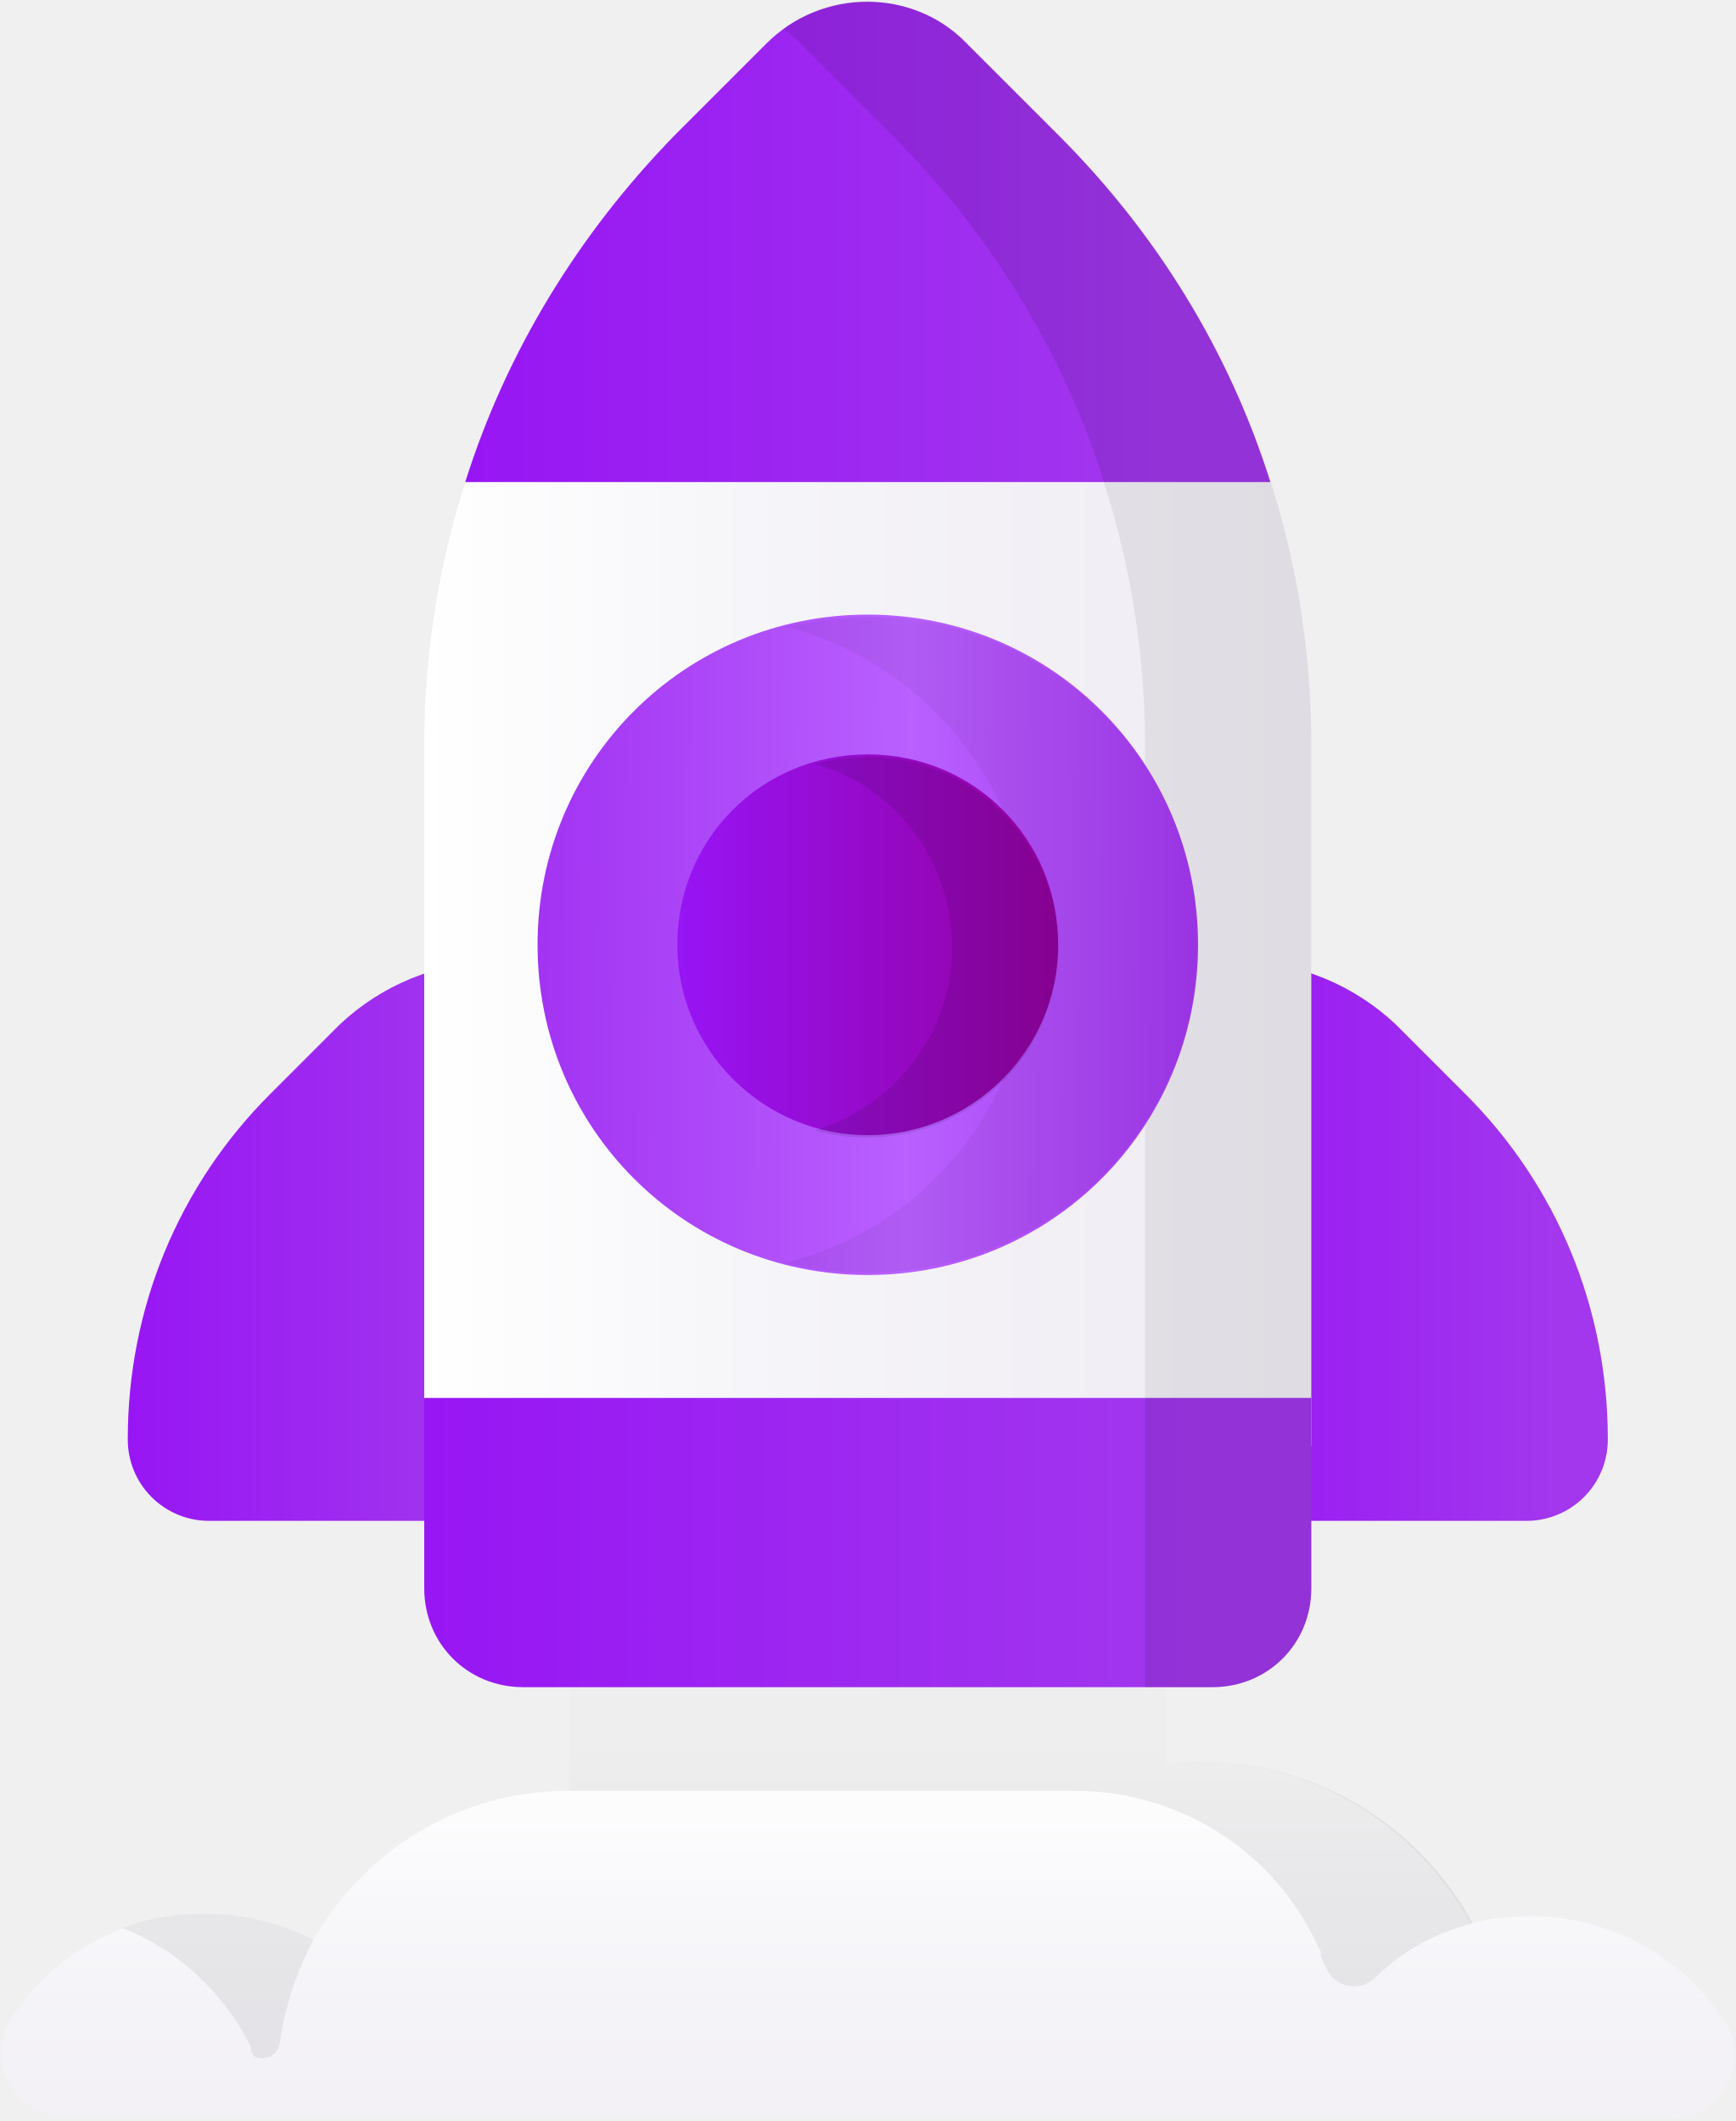
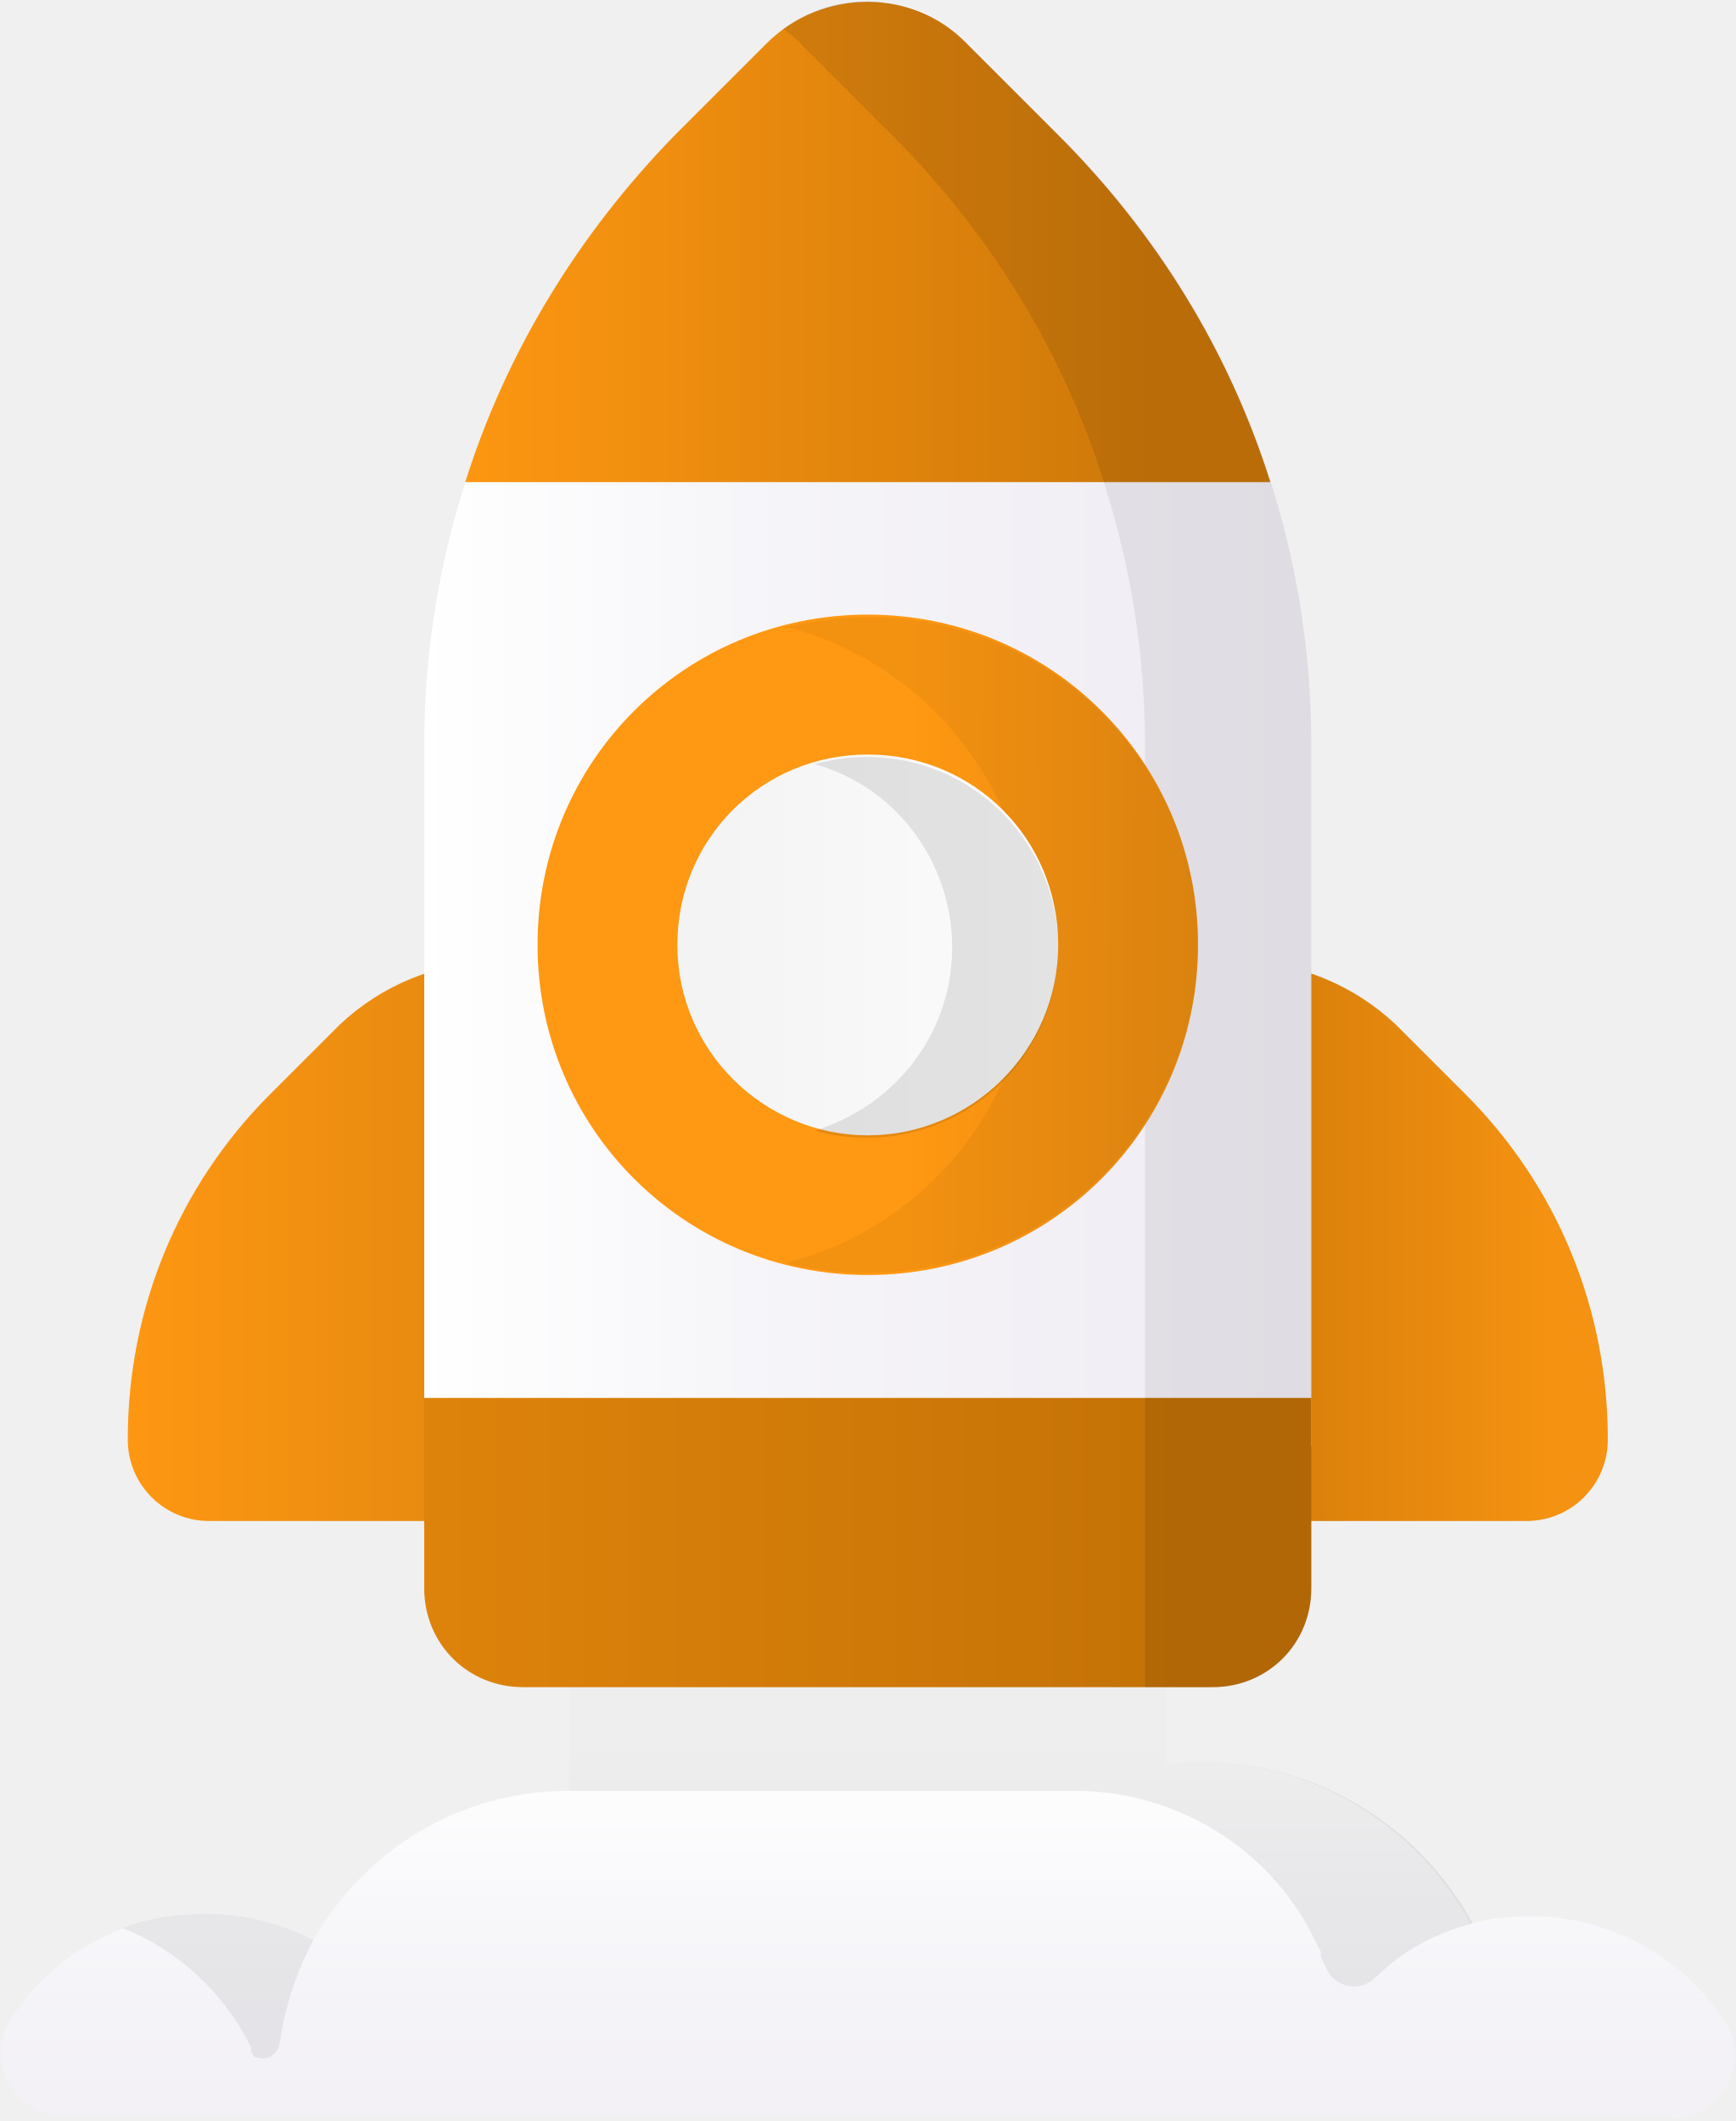
<svg xmlns="http://www.w3.org/2000/svg" width="72" height="88" viewBox="0 0 72 88" fill="none">
-   <g clip-path="url(#clip0_116_447)">
-     <path d="M69.3 87.9C71.4 87.9 72.7 85.5 71.5 83.8C69.8 81.2 66.8 79.5 63.5 79.5C62.6 79.5 61.8 79.6 61 79.8C58.8 75.8 54.6 73.1 49.8 73.1C49.3 73.1 48.9 73.1 48.4 73.2V68.7H23.6V74.3C19 74.3 15.1 76.8 13 80.5C11.7 79.8 10.1 79.4 8.5 79.4C5.1 79.4 2.2 81.1 0.5 83.7C-0.7 85.5 0.6 87.8 2.7 87.8H69.3V87.9Z" fill="url(#paint0_linear_116_447)" />
-     <path opacity="0.07" d="M49.8 73.1C49.3 73.1 48.9 73.1 48.4 73.2V68.7H23.6V74.3H44.6C48.9 74.3 52.9 76.8 54.7 80.8C54.8 80.9 54.8 81 54.8 81.2C54.9 81.3 54.9 81.5 55 81.6C55.3 82.4 56.3 82.7 57 82.1C58.1 81 59.5 80.2 61.1 79.8C58.9 75.8 54.7 73.1 49.8 73.1ZM10.9 85.4C11.2 85.4 11.5 85.2 11.6 84.8C11.8 83.3 12.3 81.8 13 80.5C11.7 79.8 10.1 79.4 8.5 79.4C7.3 79.4 6.1 79.6 5.1 80C7.4 80.9 9.3 82.7 10.4 84.9C10.4 85.3 10.6 85.4 10.9 85.4Z" fill="black" />
-     <path d="M14.101 42.5L11.201 45.4C7.401 49.2 5.301 54.3 5.301 59.7C5.297 60.148 5.382 60.591 5.552 61.006C5.721 61.42 5.971 61.797 6.288 62.113C6.604 62.429 6.981 62.68 7.395 62.849C7.809 63.019 8.253 63.104 8.701 63.1H22.301V39.9H20.601C18.101 39.9 15.801 40.9 14.101 42.5Z" fill="url(#paint1_linear_116_447)" />
-     <path d="M57.901 42.5L60.801 45.4C64.601 49.2 66.701 54.3 66.701 59.7C66.705 60.148 66.62 60.591 66.45 61.006C66.281 61.42 66.03 61.797 65.714 62.113C65.397 62.429 65.021 62.68 64.607 62.849C64.192 63.019 63.748 63.104 63.301 63.1H49.801V39.9H51.501C53.901 39.9 56.201 40.9 57.901 42.5Z" fill="url(#paint2_linear_116_447)" />
-     <path d="M54.4 30.9V60H17.6V30.9C17.6 21.4 21.4 12.3 28.1 5.6L31.9 1.8C33.019 0.696 34.528 0.077 36.1 0.077C37.672 0.077 39.181 0.696 40.3 1.8L44.1 5.6C50.7 12.3 54.4 21.4 54.4 30.9Z" fill="url(#paint3_linear_116_447)" />
-     <path opacity="0.07" d="M43.9 5.6L40.1 1.8C38 -0.3 34.8 -0.5 32.5 1.2C32.8 1.4 33 1.6 33.2 1.8L37 5.6C43.7 12.3 47.5 21.4 47.5 30.9V60H54.4V30.9C54.4 21.4 50.7 12.3 43.9 5.6Z" fill="black" />
-     <path d="M31.801 1.8L28.001 5.6C24.001 9.7 21.001 14.6 19.301 20H52.701C51.001 14.6 48.001 9.7 43.901 5.6L40.101 1.8C37.901 -0.5 34.101 -0.5 31.801 1.8Z" fill="url(#paint4_linear_116_447)" />
-     <path d="M36.001 52.9C43.601 52.9 49.701 46.8 49.701 39.2C49.701 31.6 43.601 25.5 36.001 25.5C28.401 25.5 22.301 31.6 22.301 39.2C22.301 46.8 28.401 52.9 36.001 52.9Z" fill="url(#paint5_linear_116_447)" />
-     <path opacity="0.05" d="M36 25.6C34.8 25.6 33.7 25.8 32.6 26C38.5 27.5 42.8 32.9 42.8 39.2C42.8 45.6 38.5 50.9 32.6 52.4C33.7 52.7 34.9 52.8 36 52.8C43.6 52.8 49.7 46.7 49.7 39.1C49.7 31.7 43.6 25.6 36 25.6Z" fill="black" />
-     <path d="M36 47.1C40.3 47.1 43.9 43.6 43.9 39.2C43.9 34.8 40.4 31.3 36 31.3C31.6 31.3 28.1 34.8 28.1 39.2C28.1 43.6 31.7 47.1 36 47.1Z" fill="url(#paint6_linear_116_447)" />
-     <path opacity="0.1" d="M36.001 31.4C35.257 31.401 34.517 31.502 33.801 31.7C37.101 32.6 39.501 35.7 39.501 39.3C39.501 42.9 37.101 45.9 33.801 46.9C34.501 47.1 35.201 47.2 36.001 47.2C38.094 47.195 40.101 46.361 41.581 44.88C43.062 43.4 43.895 41.394 43.901 39.3C43.895 37.206 43.062 35.2 41.581 33.72C40.101 32.239 38.094 31.405 36.001 31.4Z" fill="black" />
-     <path d="M17.6 58V65.9C17.6 68.2 19.4 70 21.7 70H50.3C52.6 70 54.4 68.2 54.4 65.9V58H17.6Z" fill="url(#paint7_linear_116_447)" />
-     <path opacity="0.1" d="M47.5 70H50.3C52.6 70 54.4 68.2 54.4 65.9V58H47.5V70ZM43.9 5.6L40.1 1.8C38 -0.3 34.8 -0.5 32.5 1.2C32.8 1.4 33 1.6 33.2 1.8L37 5.6C41.1 9.7 44.1 14.6 45.8 20H52.7C51 14.6 48 9.7 43.9 5.6Z" fill="black" />
+   <g clip-path="url(#clip0_102_7285)">
+     <mask id="mask0_102_7285" style="mask-type:luminance" maskUnits="userSpaceOnUse" x="0" y="0" width="72" height="88">
+       <path d="M72 0H0V88H72V0Z" fill="white" />
+     </mask>
+     <g mask="url(#mask0_102_7285)">
+       <path d="M69.3 87.903C71.4 87.903 72.7 85.503 71.5 83.803C69.8 81.203 66.8 79.503 63.5 79.503C62.6 79.503 61.8 79.603 61 79.803C58.8 75.803 54.6 73.103 49.8 73.103C49.3 73.103 48.9 73.103 48.4 73.203V68.703H23.6V74.303C19 74.303 15.1 76.803 13 80.503C11.7 79.803 10.1 79.403 8.5 79.403C5.1 79.403 2.2 81.103 0.5 83.703C-0.7 85.503 0.6 87.803 2.7 87.803H69.3V87.903Z" fill="url(#paint0_linear_102_7285)" />
+       <path opacity="0.07" d="M49.8 73.103C49.3 73.103 48.9 73.103 48.4 73.203V68.703H23.6V74.303H44.6C48.9 74.303 52.9 76.803 54.7 80.803C54.8 80.903 54.8 81.003 54.8 81.203C54.9 81.303 54.9 81.503 55 81.603C55.3 82.403 56.3 82.703 57 82.103C58.1 81.003 59.5 80.203 61.1 79.803C58.9 75.803 54.7 73.103 49.8 73.103ZM10.9 85.403C11.2 85.403 11.5 85.203 11.6 84.803C11.8 83.303 12.3 81.803 13 80.503C11.7 79.803 10.1 79.403 8.5 79.403C7.3 79.403 6.1 79.603 5.1 80.003C7.4 80.903 9.3 82.703 10.4 84.903C10.4 85.303 10.6 85.403 10.9 85.403Z" fill="black" />
+       <path d="M14.101 42.506L11.201 45.406C7.401 49.206 5.301 54.306 5.301 59.706C5.297 60.154 5.382 60.598 5.552 61.012C5.721 61.426 5.971 61.803 6.288 62.119C6.604 62.436 6.981 62.686 7.395 62.856C7.809 63.025 8.253 63.11 8.701 63.106H22.301V39.906H20.601C18.101 39.906 15.801 40.906 14.101 42.506Z" fill="url(#paint1_linear_102_7285)" />
+       <path d="M57.901 42.506L60.801 45.406C64.601 49.206 66.701 54.306 66.701 59.706C66.705 60.154 66.62 60.598 66.45 61.012C66.281 61.426 66.03 61.803 65.714 62.119C65.397 62.436 65.021 62.686 64.607 62.856C64.192 63.025 63.748 63.11 63.301 63.106H49.801V39.906H51.501C53.901 39.906 56.201 40.906 57.901 42.506Z" fill="url(#paint2_linear_102_7285)" />
+       <path d="M54.4 30.901V60.001H17.6V30.901C17.6 21.401 21.4 12.301 28.1 5.601L31.9 1.801C33.019 0.697 34.528 0.078 36.1 0.078C37.672 0.078 39.181 0.697 40.3 1.801L44.1 5.601C50.7 12.301 54.4 21.401 54.4 30.901Z" fill="url(#paint3_linear_102_7285)" />
+       <path opacity="0.07" d="M43.9 5.603L40.1 1.803C38 -0.297 34.8 -0.497 32.5 1.203C32.8 1.403 33 1.603 33.2 1.803L37 5.603C43.7 12.303 47.5 21.403 47.5 30.903V60.003H54.4V30.903C54.4 21.403 50.7 12.303 43.9 5.603Z" fill="black" />
+       <path d="M31.801 1.803L28.001 5.603C24.001 9.703 21.001 14.603 19.301 20.003H52.701C51.001 14.603 48.001 9.703 43.901 5.603L40.101 1.803C37.901 -0.497 34.101 -0.497 31.801 1.803Z" fill="url(#paint4_linear_102_7285)" />
+       <path d="M36.001 52.9C43.601 52.9 49.701 46.8 49.701 39.2C49.701 31.6 43.601 25.5 36.001 25.5C28.401 25.5 22.301 31.6 22.301 39.2C22.301 46.8 28.401 52.9 36.001 52.9Z" fill="url(#paint5_linear_102_7285)" />
+       <path opacity="0.05" d="M36 25.602C34.8 25.602 33.7 25.802 32.6 26.002C38.5 27.502 42.8 32.902 42.8 39.202C42.8 45.602 38.5 50.902 32.6 52.402C33.7 52.702 34.9 52.802 36 52.802C43.6 52.802 49.7 46.702 49.7 39.102C49.7 31.702 43.6 25.602 36 25.602Z" fill="black" />
+       <path d="M36 47.105C40.3 47.105 43.9 43.605 43.9 39.205C43.9 34.805 40.4 31.305 36 31.305C31.6 31.305 28.1 34.805 28.1 39.205C28.1 43.605 31.7 47.105 36 47.105Z" fill="url(#paint6_linear_102_7285)" />
+       <path opacity="0.1" d="M36.001 31.406C35.257 31.408 34.517 31.509 33.801 31.706C37.101 32.606 39.501 35.706 39.501 39.306C39.501 42.906 37.101 45.906 33.801 46.906C34.501 47.106 35.201 47.206 36.001 47.206C38.094 47.201 40.101 46.367 41.581 44.886C43.062 43.406 43.895 41.4 43.901 39.306C43.895 37.213 43.062 35.206 41.581 33.726C40.101 32.246 38.094 31.412 36.001 31.406Z" fill="black" />
+       <path d="M17.6 58V65.9C17.6 68.2 19.4 70 21.7 70H50.3C52.6 70 54.4 68.2 54.4 65.9V58H17.6Z" fill="url(#paint7_linear_102_7285)" />
+       <path opacity="0.1" d="M47.5 70.003H50.3C52.6 70.003 54.4 68.203 54.4 65.903V58.003H47.5V70.003ZM43.9 5.603L40.1 1.803C38 -0.297 34.8 -0.497 32.5 1.203C32.8 1.403 33 1.603 33.2 1.803L37 5.603C41.1 9.703 44.1 14.603 45.8 20.003H52.7C51 14.603 48 9.703 43.9 5.603Z" fill="black" />
+     </g>
  </g>
  <defs>
-     <linearGradient id="paint0_linear_116_447" x1="36" y1="72.499" x2="36" y2="95.499" gradientUnits="userSpaceOnUse">
+     <linearGradient id="paint0_linear_102_7285" x1="36" y1="72.502" x2="36" y2="95.502" gradientUnits="userSpaceOnUse">
      <stop stop-color="white" />
      <stop offset="0.416" stop-color="#F5F4F8" />
      <stop offset="1" stop-color="#EFECF3" />
    </linearGradient>
-     <linearGradient id="paint1_linear_116_447" x1="4.539" y1="51.534" x2="19.813" y2="51.534" gradientUnits="userSpaceOnUse">
-       <stop stop-color="#9714F4" />
-       <stop offset="1" stop-color="#A237EE" />
+     <linearGradient id="paint1_linear_102_7285" x1="4.539" y1="51.54" x2="19.813" y2="51.54" gradientUnits="userSpaceOnUse">
+       <stop stop-color="#FF9812" />
+       <stop offset="1" stop-color="#E58910" />
    </linearGradient>
-     <linearGradient id="paint2_linear_116_447" x1="49.071" y1="51.534" x2="64.344" y2="51.534" gradientUnits="userSpaceOnUse">
-       <stop stop-color="#9714F4" />
-       <stop offset="1" stop-color="#A237EE" />
+     <linearGradient id="paint2_linear_102_7285" x1="49.071" y1="51.54" x2="64.344" y2="51.54" gradientUnits="userSpaceOnUse">
+       <stop stop-color="#CD7808" />
+       <stop offset="1" stop-color="#F59211" />
    </linearGradient>
-     <linearGradient id="paint3_linear_116_447" x1="17.482" y1="30.025" x2="53.924" y2="30.025" gradientUnits="userSpaceOnUse">
+     <linearGradient id="paint3_linear_102_7285" x1="17.482" y1="30.026" x2="53.924" y2="30.026" gradientUnits="userSpaceOnUse">
      <stop stop-color="white" />
      <stop offset="0.416" stop-color="#F5F4F8" />
      <stop offset="1" stop-color="#EFECF3" />
    </linearGradient>
-     <linearGradient id="paint4_linear_116_447" x1="17.837" y1="10.039" x2="48.003" y2="10.039" gradientUnits="userSpaceOnUse">
-       <stop stop-color="#9714F4" />
-       <stop offset="1" stop-color="#A237EE" />
+     <linearGradient id="paint4_linear_102_7285" x1="17.837" y1="10.042" x2="48.003" y2="10.042" gradientUnits="userSpaceOnUse">
+       <stop stop-color="#FF9812" />
+       <stop offset="1" stop-color="#CD7809" />
    </linearGradient>
-     <linearGradient id="paint5_linear_116_447" x1="19.502" y1="39.107" x2="49.539" y2="39.348" gradientUnits="userSpaceOnUse">
-       <stop stop-color="#9E2BF0" />
-       <stop offset="0.606" stop-color="#B960FF" />
-       <stop offset="1" stop-color="#A237EE" />
+     <linearGradient id="paint5_linear_102_7285" x1="19.502" y1="39.107" x2="49.539" y2="39.348" gradientUnits="userSpaceOnUse">
+       <stop stop-color="#FF9812" />
+       <stop offset="0.606" stop-color="#FF9812" />
+       <stop offset="1" stop-color="#E58910" />
    </linearGradient>
-     <linearGradient id="paint6_linear_116_447" x1="28.188" y1="39.244" x2="43.635" y2="39.244" gradientUnits="userSpaceOnUse">
-       <stop stop-color="#9714F4" />
-       <stop offset="1" stop-color="#9401A1" />
+     <linearGradient id="paint6_linear_102_7285" x1="28.188" y1="39.249" x2="43.635" y2="39.249" gradientUnits="userSpaceOnUse">
+       <stop stop-color="#F3F3F3" />
+       <stop offset="1" stop-color="#FCFCFC" />
    </linearGradient>
-     <linearGradient id="paint7_linear_116_447" x1="15.989" y1="64.031" x2="49.225" y2="64.031" gradientUnits="userSpaceOnUse">
-       <stop stop-color="#9714F4" />
-       <stop offset="1" stop-color="#A237EE" />
+     <linearGradient id="paint7_linear_102_7285" x1="15.989" y1="64.031" x2="49.225" y2="64.031" gradientUnits="userSpaceOnUse">
+       <stop stop-color="#DF840C" />
+       <stop offset="1" stop-color="#C47206" />
    </linearGradient>
-     <clipPath id="clip0_116_447">
+     <clipPath id="clip0_102_7285">
      <rect width="72" height="88" fill="white" />
    </clipPath>
  </defs>
</svg>
